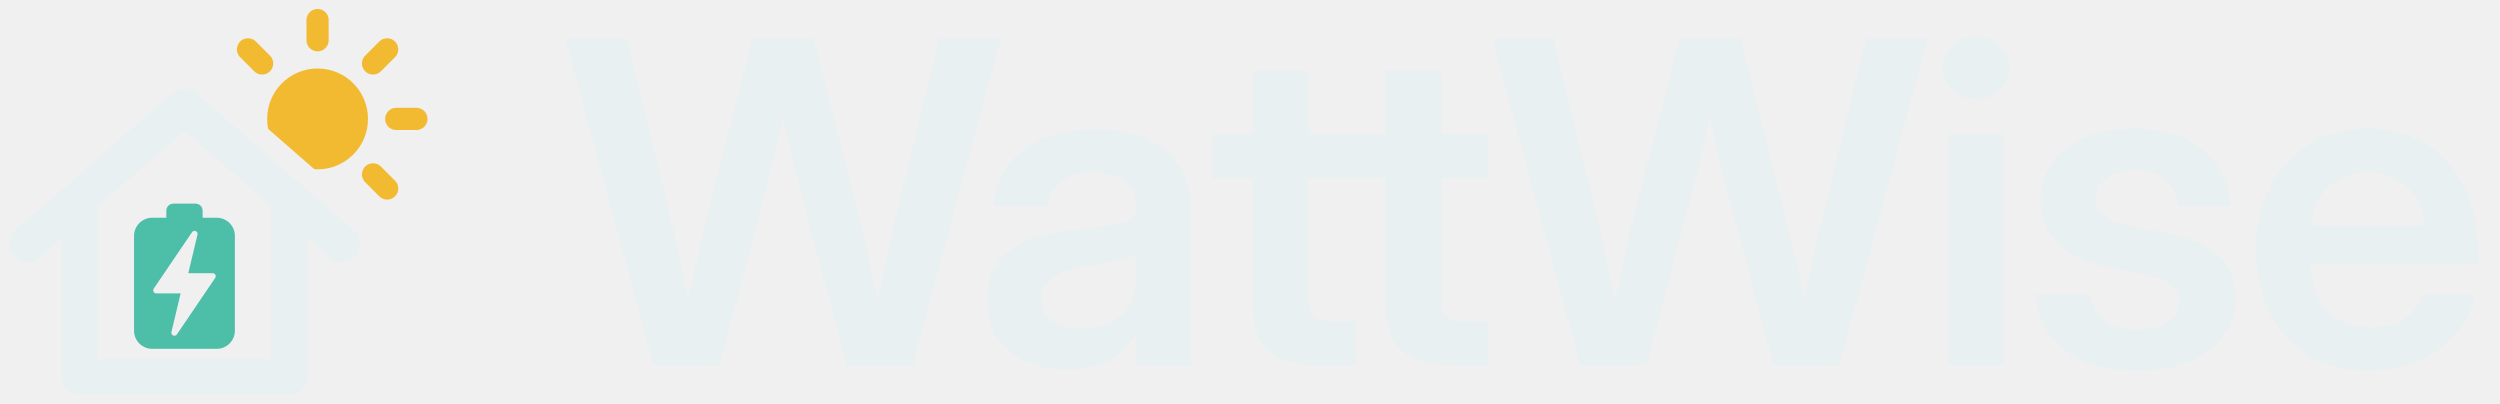
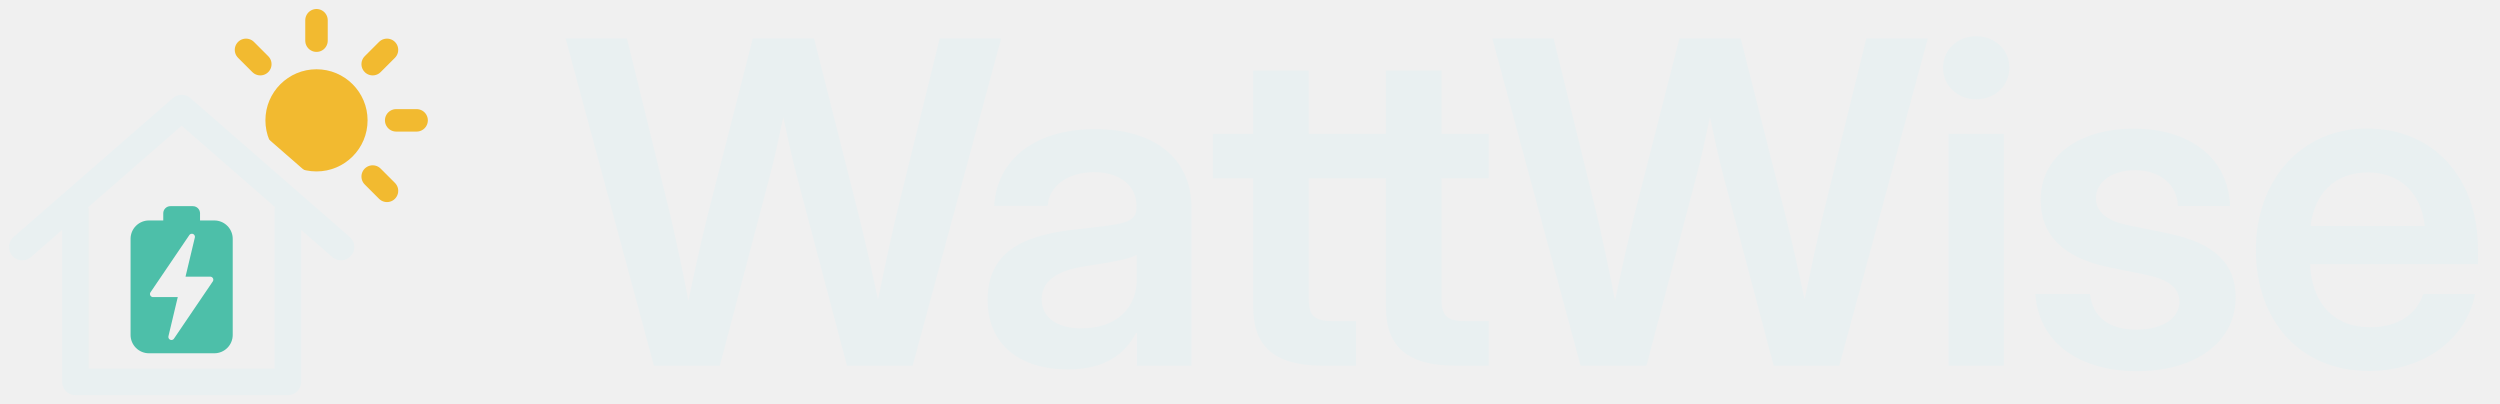
- <svg xmlns="http://www.w3.org/2000/svg" viewBox="-2 -2 555.7 89.8">
-   <g transform="translate(0 0) scale(0.22415) translate(-52 -61)">
+ <svg xmlns="http://www.w3.org/2000/svg" viewBox="-2 -2 555.8 89.8">
+   <g transform="translate(0 0) scale(0.22712) translate(-57 -61)">
    <defs>
      <mask id="ww-sun" maskUnits="userSpaceOnUse" x="0" y="0" width="512" height="512">
        <rect width="512" height="512" fill="#fff" />
-         <path d="M70 294L226 158L382 294 M122 258V426H330V258" fill="none" stroke="#000" stroke-width="76" stroke-linecap="round" stroke-linejoin="round" />
+         <path d="M70 294L226 158L382 294 M122 258V426H330V258" fill="none" stroke="#000" stroke-width="66" stroke-linecap="round" stroke-linejoin="round" />
      </mask>
      <mask id="ww-bolt" maskUnits="userSpaceOnUse" x="0" y="0" width="512" height="512">
        <rect width="512" height="512" fill="#fff" />
        <path d="M236 284L198 340H226L216 382L254 326H226Z" fill="#000" stroke="#000" stroke-width="6" stroke-linejoin="round" />
      </mask>
    </defs>
    <g stroke-linecap="round" stroke-linejoin="round">
      <g mask="url(#ww-sun)">
        <path d="M358 72V92 M427 101L413 115 M456 170H436 M289 101L303 115 M427 239L413 225" stroke="#F2BA30" stroke-width="22" />
        <circle cx="358" cy="170" r="50" fill="#F2BA30" />
      </g>
-       <path d="M70 294L226 158L382 294 M122 258V426H330V258" fill="none" stroke="#E9F0F1" stroke-width="36" />
+       <path d="M70 294L226 158L382 294 M122 258V426H330V258" fill="none" stroke="#E9F0F1" stroke-width="26" />
      <g fill="#4DBFA9" mask="url(#ww-bolt)">
        <rect x="208" y="254" width="36" height="24" rx="7" />
        <rect x="176" y="268" width="100" height="130" rx="18" />
      </g>
    </g>
  </g>
-   <path transform="translate(123.02 79.30)" fill="#E9F0F1" d="M20.26 0H34.91L46 -42.09C47.07 -46.09 48 -50.44 49.02 -55.27C50.05 -50.44 50.98 -46.09 52.05 -42.09L63.18 0H77.78L97.46 -72.75H83.79L74.17 -33.54C72.71 -27.25 71.34 -20.95 70.07 -14.7C68.75 -20.95 67.33 -27.25 65.77 -33.54L55.86 -72.75H42.24L32.23 -33.54C30.66 -27.2 29.25 -20.85 27.93 -14.45C26.71 -20.85 25.34 -27.2 23.88 -33.54L14.26 -72.75H0.63Z M112.27 0.83C120.67 0.83 125.01 -2.69 127.46 -7.28H127.65V0H139.76V-35.16C139.76 -45.9 131.8 -52.59 118.37 -52.59C104.9 -52.59 96.5 -45.8 95.91 -35.55H107.78C108.12 -39.89 112.12 -43.02 118.13 -43.02C124.04 -43.02 127.55 -39.89 127.55 -35.5V-35.11C127.55 -31.59 124.28 -31.45 114.71 -30.37C104.07 -29.25 94.45 -26.37 94.45 -14.65C94.45 -4.35 102.02 0.83 112.27 0.83ZM115.3 -8.3C109.93 -8.3 106.46 -10.69 106.46 -14.75C106.46 -19.43 110.95 -21.34 116.22 -22.12C121.3 -22.9 126.09 -23.68 127.6 -24.66V-19.09C127.6 -13.09 123.35 -8.3 115.3 -8.3Z M176.35 -51.56H165.85V-65.62H153.49V-51.56H144.51V-41.65H153.49V-12.99C153.49 -4.15 158.43 0 168.92 0H176.35V-9.91H171.07C167.07 -9.91 165.85 -11.13 165.85 -14.79V-41.65H176.35Z M205.85 -51.56H195.35V-65.62H183V-51.56H174.02V-41.65H183V-12.99C183 -4.15 187.93 0 198.43 0H205.85V-9.91H200.58C196.57 -9.91 195.35 -11.13 195.35 -14.79V-41.65H205.85Z M226.28 0H240.92L252.01 -42.09C253.08 -46.09 254.01 -50.44 255.04 -55.27C256.06 -50.44 256.99 -46.09 258.06 -42.09L269.2 0H283.79L303.47 -72.75H289.8L280.18 -33.54C278.72 -27.25 277.35 -20.95 276.08 -14.7C274.76 -20.95 273.35 -27.25 271.78 -33.54L261.87 -72.75H248.25L238.24 -33.54C236.68 -27.2 235.26 -20.85 233.94 -14.45C232.72 -20.85 231.35 -27.2 229.89 -33.54L220.27 -72.75H206.65Z M308.08 0H320.38V-51.56H308.08ZM314.23 -59.23C318.43 -59.23 321.6 -62.26 321.6 -66.26C321.6 -70.21 318.43 -73.24 314.23 -73.24C310.03 -73.24 306.86 -70.21 306.86 -66.26C306.86 -62.26 310.03 -59.23 314.23 -59.23Z M350.03 1.22C362.78 1.22 371.91 -5.13 371.91 -15.19C371.91 -22.75 367.17 -27.25 356.97 -29.39L347.69 -31.3C343.39 -32.23 340.85 -34.13 340.85 -37.21C340.85 -40.72 344.17 -43.46 349.59 -43.46C355.21 -43.46 358.97 -40.09 359.07 -35.5H370.64C370.35 -46.09 361.8 -52.69 349.3 -52.69C336.7 -52.69 328.55 -46.29 328.55 -36.82C328.55 -29 333.72 -23.97 343.59 -21.92L352.38 -20.12C356.72 -19.19 359.41 -17.38 359.41 -14.26C359.41 -10.6 355.79 -8.01 349.84 -8.01C343.69 -8.01 340.07 -10.89 339.54 -15.92H327.38C328.16 -4.83 337.48 1.22 350.03 1.22Z M401.56 1.17C413.62 1.17 423.19 -5.81 425.14 -15.92H413.62C412.21 -11.52 408.05 -8.54 401.85 -8.54C393.55 -8.54 388.77 -14.16 388.47 -22.56H425.78V-25.93C425.78 -41.75 415.92 -52.73 401.07 -52.73C386.62 -52.73 376.41 -41.41 376.41 -25.73C376.41 -10.11 386.08 1.17 401.56 1.17ZM388.57 -31.05C389.4 -38.43 394.14 -42.97 401.27 -42.97C408.4 -42.97 413.18 -38.43 413.96 -31.05Z" />
+   <path transform="translate(123.12 79.30)" fill="#E9F0F1" d="M20.26 0H34.91L46 -42.09C47.07 -46.09 48 -50.44 49.02 -55.27C50.05 -50.44 50.98 -46.09 52.05 -42.09L63.18 0H77.78L97.46 -72.75H83.79L74.17 -33.54C72.71 -27.25 71.34 -20.95 70.07 -14.7C68.75 -20.95 67.33 -27.25 65.77 -33.54L55.86 -72.75H42.24L32.23 -33.54C30.66 -27.2 29.25 -20.85 27.93 -14.45C26.71 -20.85 25.34 -27.2 23.88 -33.54L14.26 -72.75H0.63Z M112.27 0.83C120.67 0.83 125.01 -2.69 127.46 -7.28H127.65V0H139.76V-35.16C139.76 -45.9 131.8 -52.59 118.37 -52.59C104.9 -52.59 96.5 -45.8 95.91 -35.55H107.78C108.12 -39.89 112.12 -43.02 118.13 -43.02C124.04 -43.02 127.55 -39.89 127.55 -35.5V-35.11C127.55 -31.59 124.28 -31.45 114.71 -30.37C104.07 -29.25 94.45 -26.37 94.45 -14.65C94.45 -4.35 102.02 0.83 112.27 0.83ZM115.3 -8.3C109.93 -8.3 106.46 -10.69 106.46 -14.75C106.46 -19.43 110.95 -21.34 116.22 -22.12C121.3 -22.9 126.09 -23.68 127.6 -24.66V-19.09C127.6 -13.09 123.35 -8.3 115.3 -8.3Z M176.35 -51.56H165.85V-65.62H153.49V-51.56H144.51V-41.65H153.49V-12.99C153.49 -4.15 158.43 0 168.92 0H176.35V-9.91H171.07C167.07 -9.91 165.85 -11.13 165.85 -14.79V-41.65H176.35Z M205.85 -51.56H195.35V-65.62H183V-51.56H174.02V-41.65H183V-12.99C183 -4.15 187.93 0 198.43 0H205.85V-9.91H200.58C196.57 -9.91 195.35 -11.13 195.35 -14.79V-41.65H205.85Z M226.28 0H240.92L252.01 -42.09C253.08 -46.09 254.01 -50.44 255.04 -55.27C256.06 -50.44 256.99 -46.09 258.06 -42.09L269.2 0H283.79L303.47 -72.75H289.8L280.18 -33.54C278.72 -27.25 277.35 -20.95 276.08 -14.7C274.76 -20.95 273.35 -27.25 271.78 -33.54L261.87 -72.75H248.25L238.24 -33.54C236.68 -27.2 235.26 -20.85 233.94 -14.45C232.72 -20.85 231.35 -27.2 229.89 -33.54L220.27 -72.75H206.65Z M308.08 0H320.38V-51.56H308.08ZM314.23 -59.23C318.43 -59.23 321.6 -62.26 321.6 -66.26C321.6 -70.21 318.43 -73.24 314.23 -73.24C310.03 -73.24 306.86 -70.21 306.86 -66.26C306.86 -62.26 310.03 -59.23 314.23 -59.23Z M350.03 1.22C362.78 1.22 371.91 -5.13 371.91 -15.19C371.91 -22.75 367.17 -27.25 356.97 -29.39L347.69 -31.3C343.39 -32.23 340.85 -34.13 340.85 -37.21C340.85 -40.72 344.17 -43.46 349.59 -43.46C355.21 -43.46 358.97 -40.09 359.07 -35.5H370.64C370.35 -46.09 361.8 -52.69 349.3 -52.69C336.7 -52.69 328.55 -46.29 328.55 -36.82C328.55 -29 333.72 -23.97 343.59 -21.92L352.38 -20.12C356.72 -19.19 359.41 -17.38 359.41 -14.26C359.41 -10.6 355.79 -8.01 349.84 -8.01C343.69 -8.01 340.07 -10.89 339.54 -15.92H327.38C328.16 -4.83 337.48 1.22 350.03 1.22Z M401.56 1.17C413.62 1.17 423.19 -5.81 425.14 -15.92H413.62C412.21 -11.52 408.05 -8.54 401.85 -8.54C393.55 -8.54 388.77 -14.16 388.47 -22.56H425.78V-25.93C425.78 -41.75 415.92 -52.73 401.07 -52.73C386.62 -52.73 376.41 -41.41 376.41 -25.73C376.41 -10.11 386.08 1.17 401.56 1.17ZM388.57 -31.05C389.4 -38.43 394.14 -42.97 401.27 -42.97C408.4 -42.97 413.18 -38.43 413.96 -31.05Z" />
</svg>
